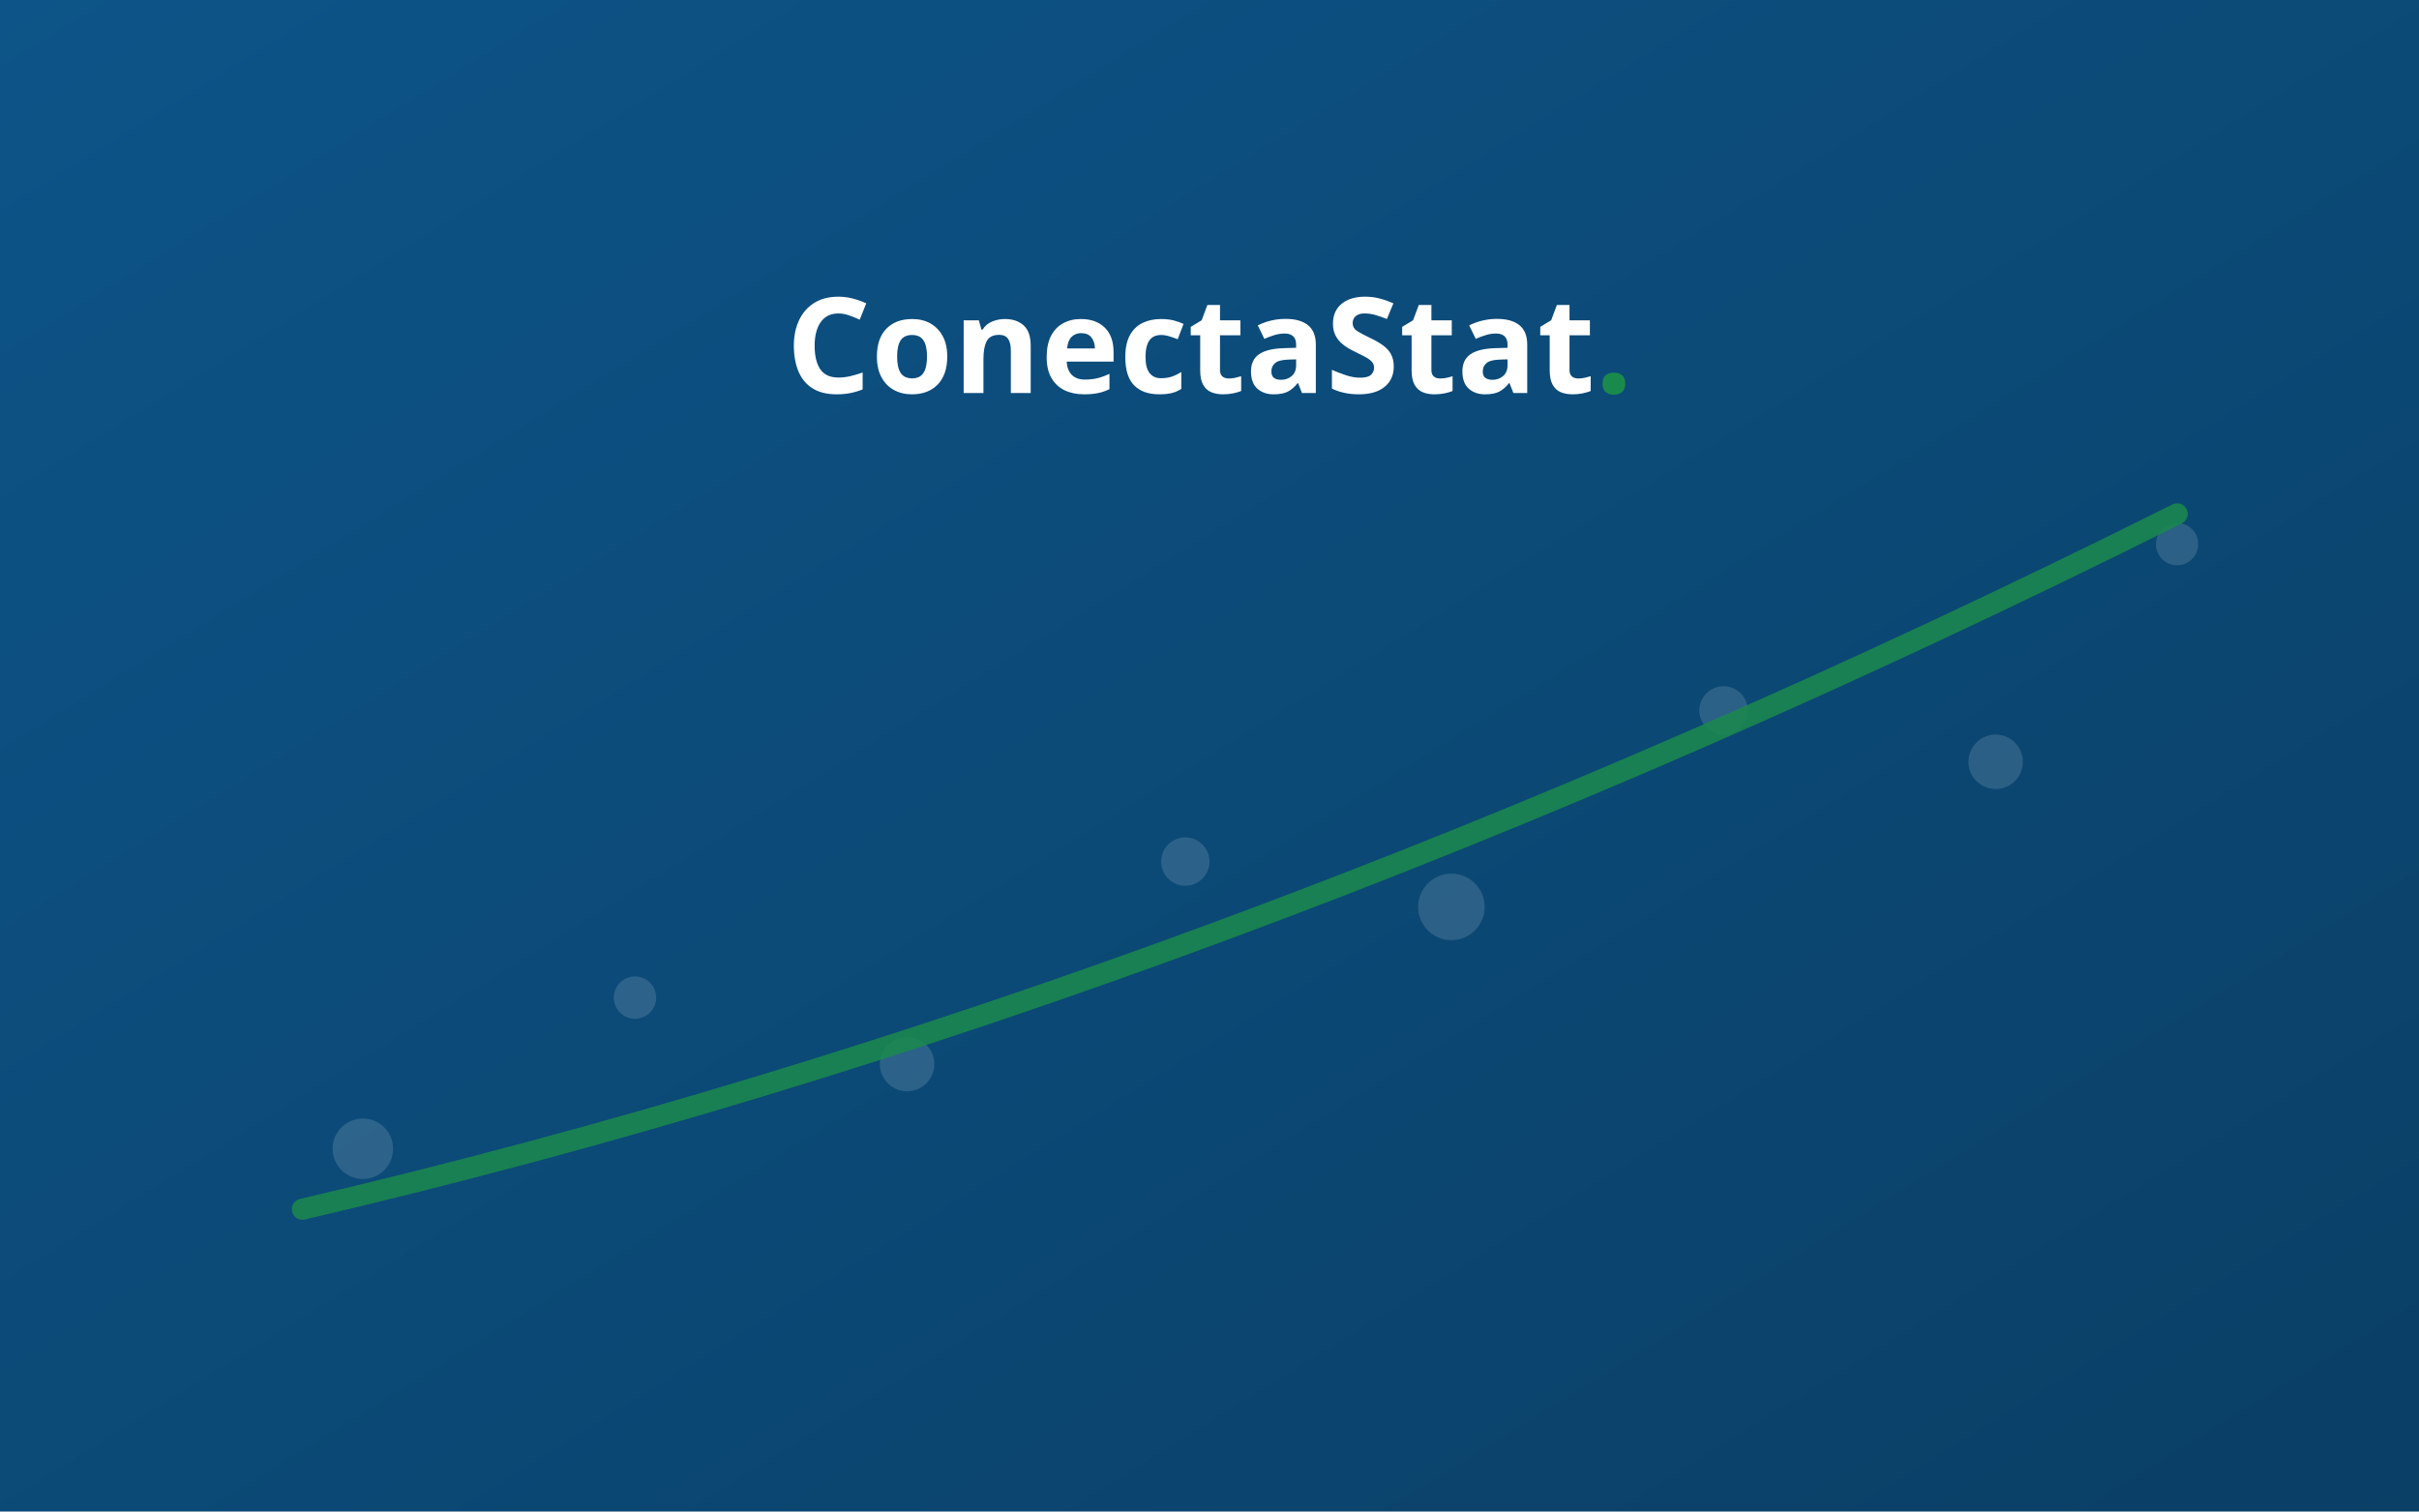
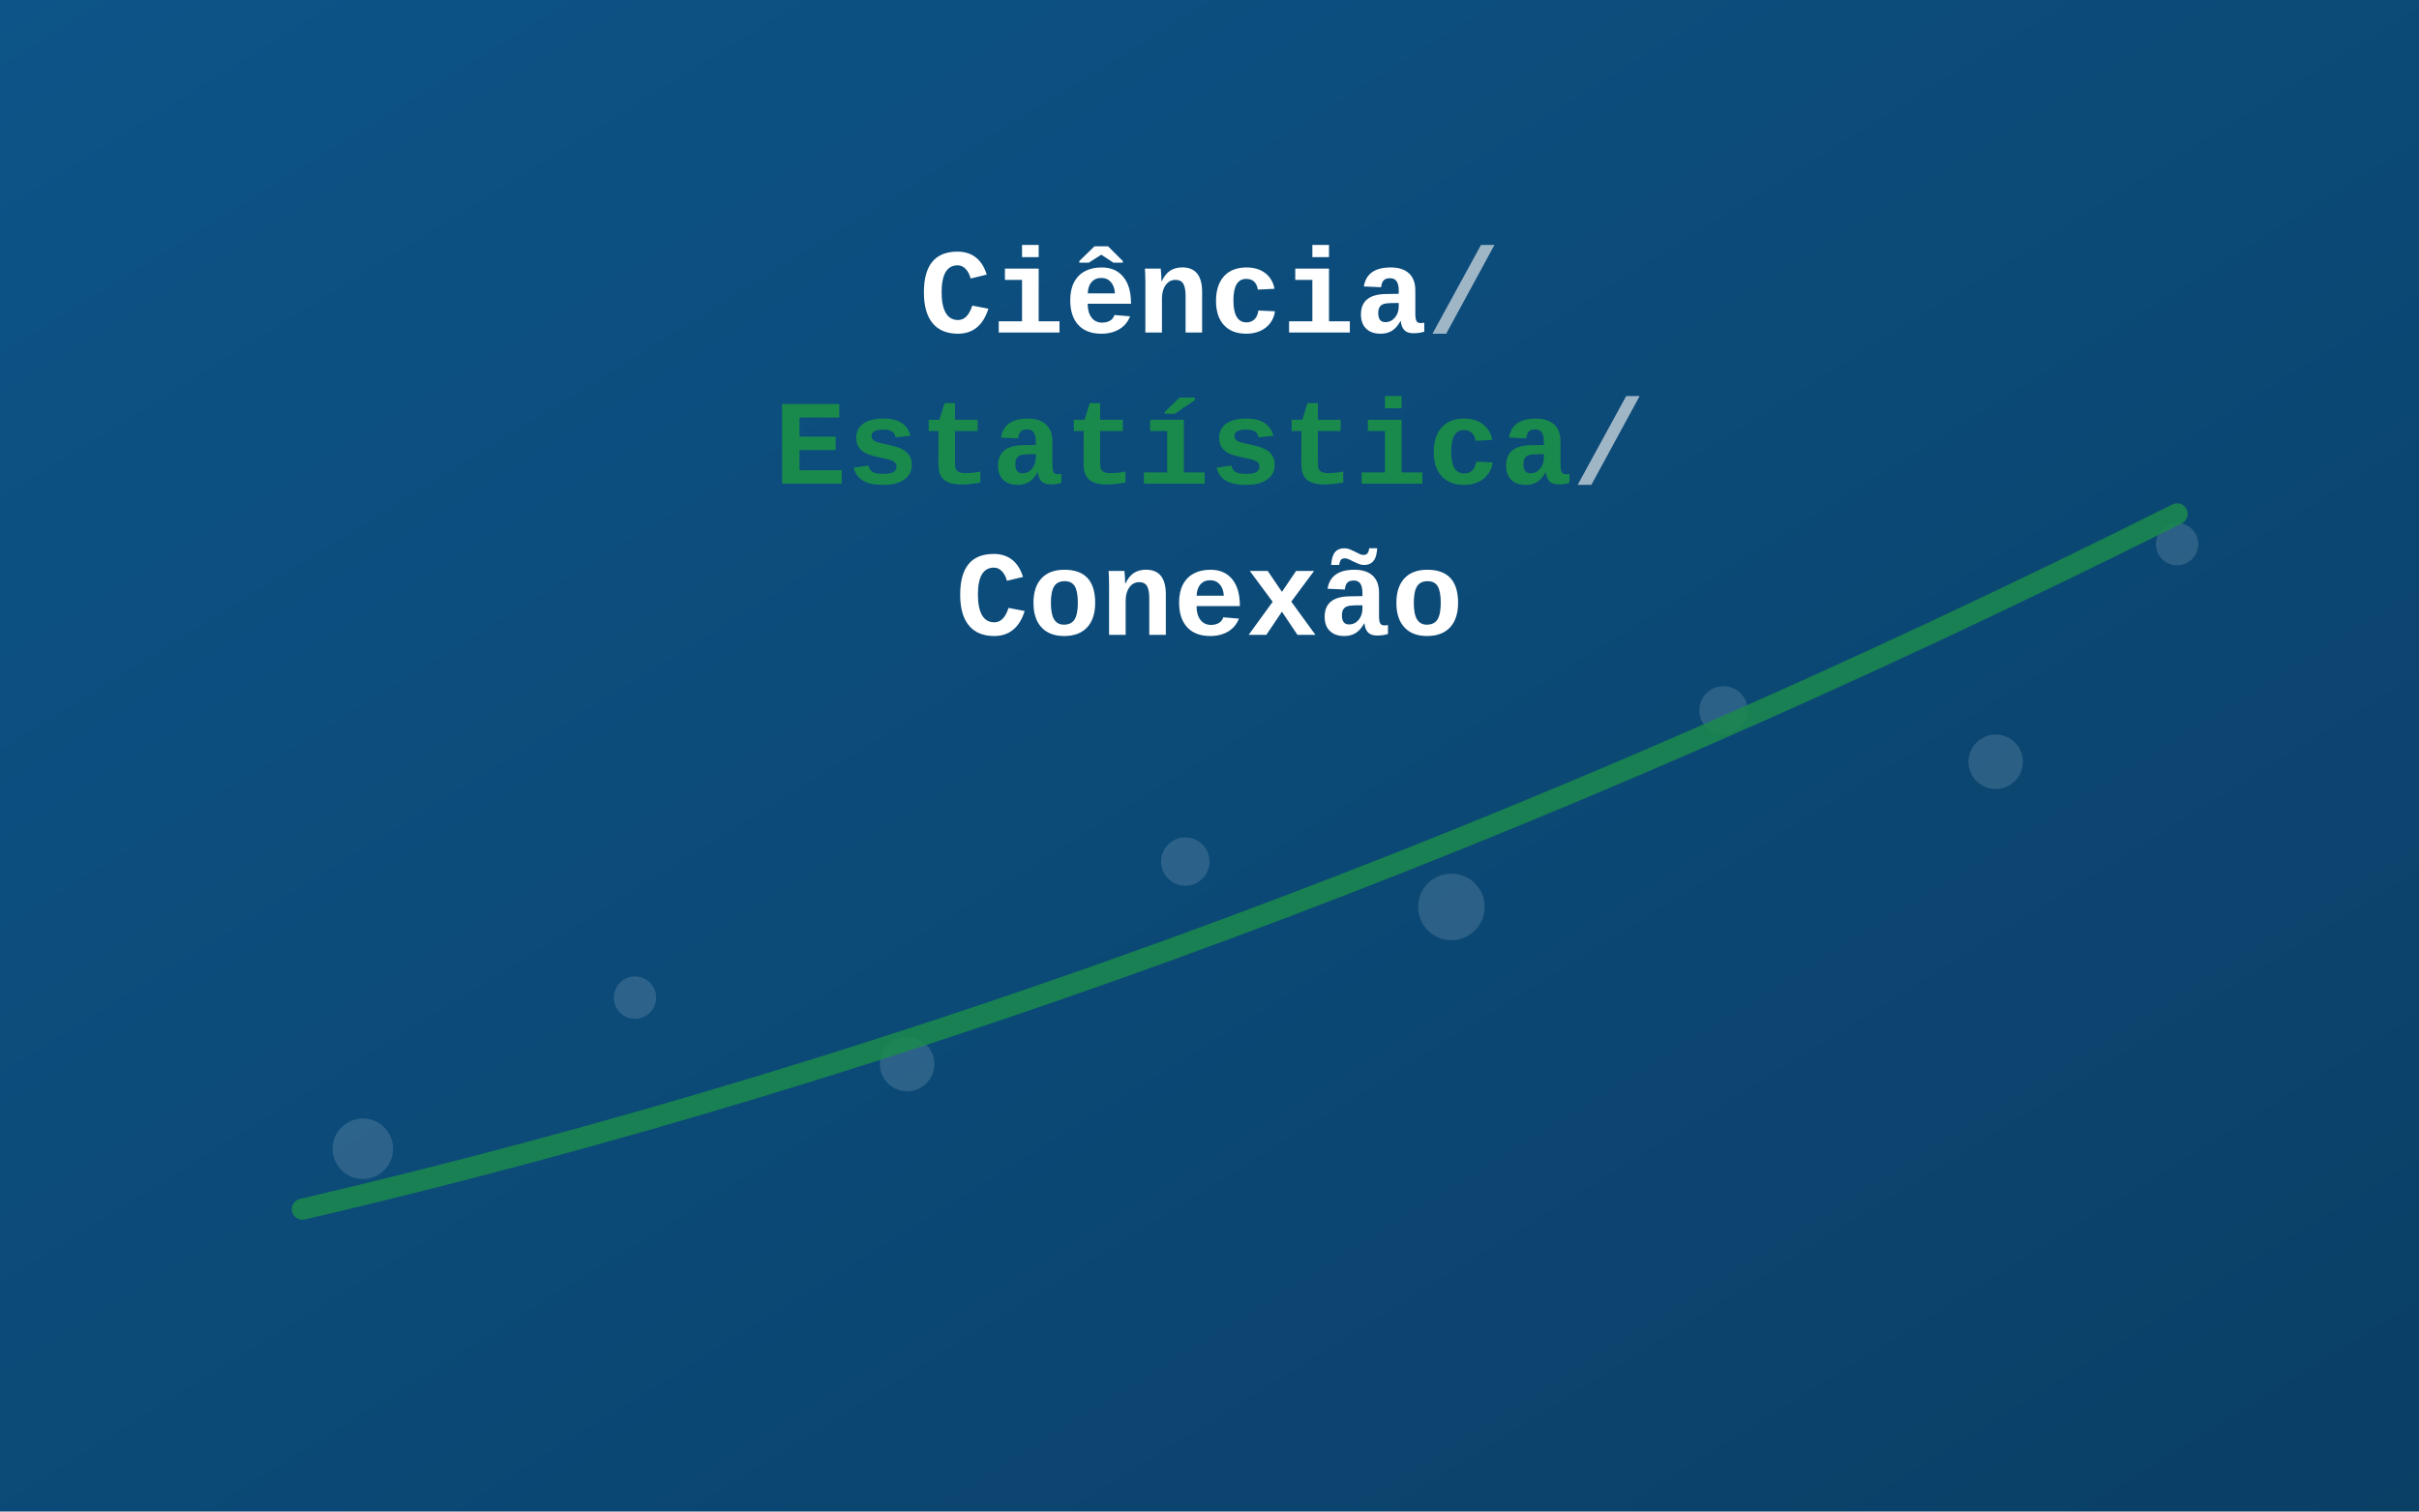
- <svg xmlns="http://www.w3.org/2000/svg" viewBox="0 0 800 500" role="img" aria-label="ConectaStat: projeto dos estudantes">
+ <svg xmlns="http://www.w3.org/2000/svg" viewBox="0 0 800 500" role="img" aria-label="Conexão Estatística">
  <defs>
    <linearGradient id="bg" x1="0" y1="0" x2="1" y2="1">
      <stop offset="0" stop-color="#0d5488" />
      <stop offset="1" stop-color="#0a3f66" />
    </linearGradient>
  </defs>
  <rect width="800" height="500" fill="url(#bg)" />
  <g fill="#ffffff" opacity="0.14">
    <circle cx="120" cy="380" r="10" />
    <circle cx="210" cy="330" r="7" />
    <circle cx="300" cy="352" r="9" />
    <circle cx="392" cy="285" r="8" />
    <circle cx="480" cy="300" r="11" />
    <circle cx="570" cy="235" r="8" />
    <circle cx="660" cy="252" r="9" />
    <circle cx="720" cy="180" r="7" />
  </g>
  <path d="M100 400 Q 400 330 720 170" fill="none" stroke="#1a8a4c" stroke-width="7" stroke-linecap="round" opacity="0.85" />
-   <text x="400" y="130" text-anchor="middle" font-family="Verdana, sans-serif" font-size="44" font-weight="bold" fill="#ffffff">ConectaStat<tspan fill="#1a8a4c">.</tspan>
-   </text>
+   <g font-family="'JetBrains Mono', Consolas, 'Courier New', monospace" font-size="40" font-weight="600">
+     <text x="400" y="110" text-anchor="middle" fill="#ffffff">Ciência<tspan fill="#9fb6c6">/</tspan>
+     </text>
+     <text x="400" y="160" text-anchor="middle" fill="#1a8a4c">Estatística<tspan fill="#9fb6c6">/</tspan>
+     </text>
+     <text x="400" y="210" text-anchor="middle" fill="#ffffff">Conexão</text>
+   </g>
</svg>
